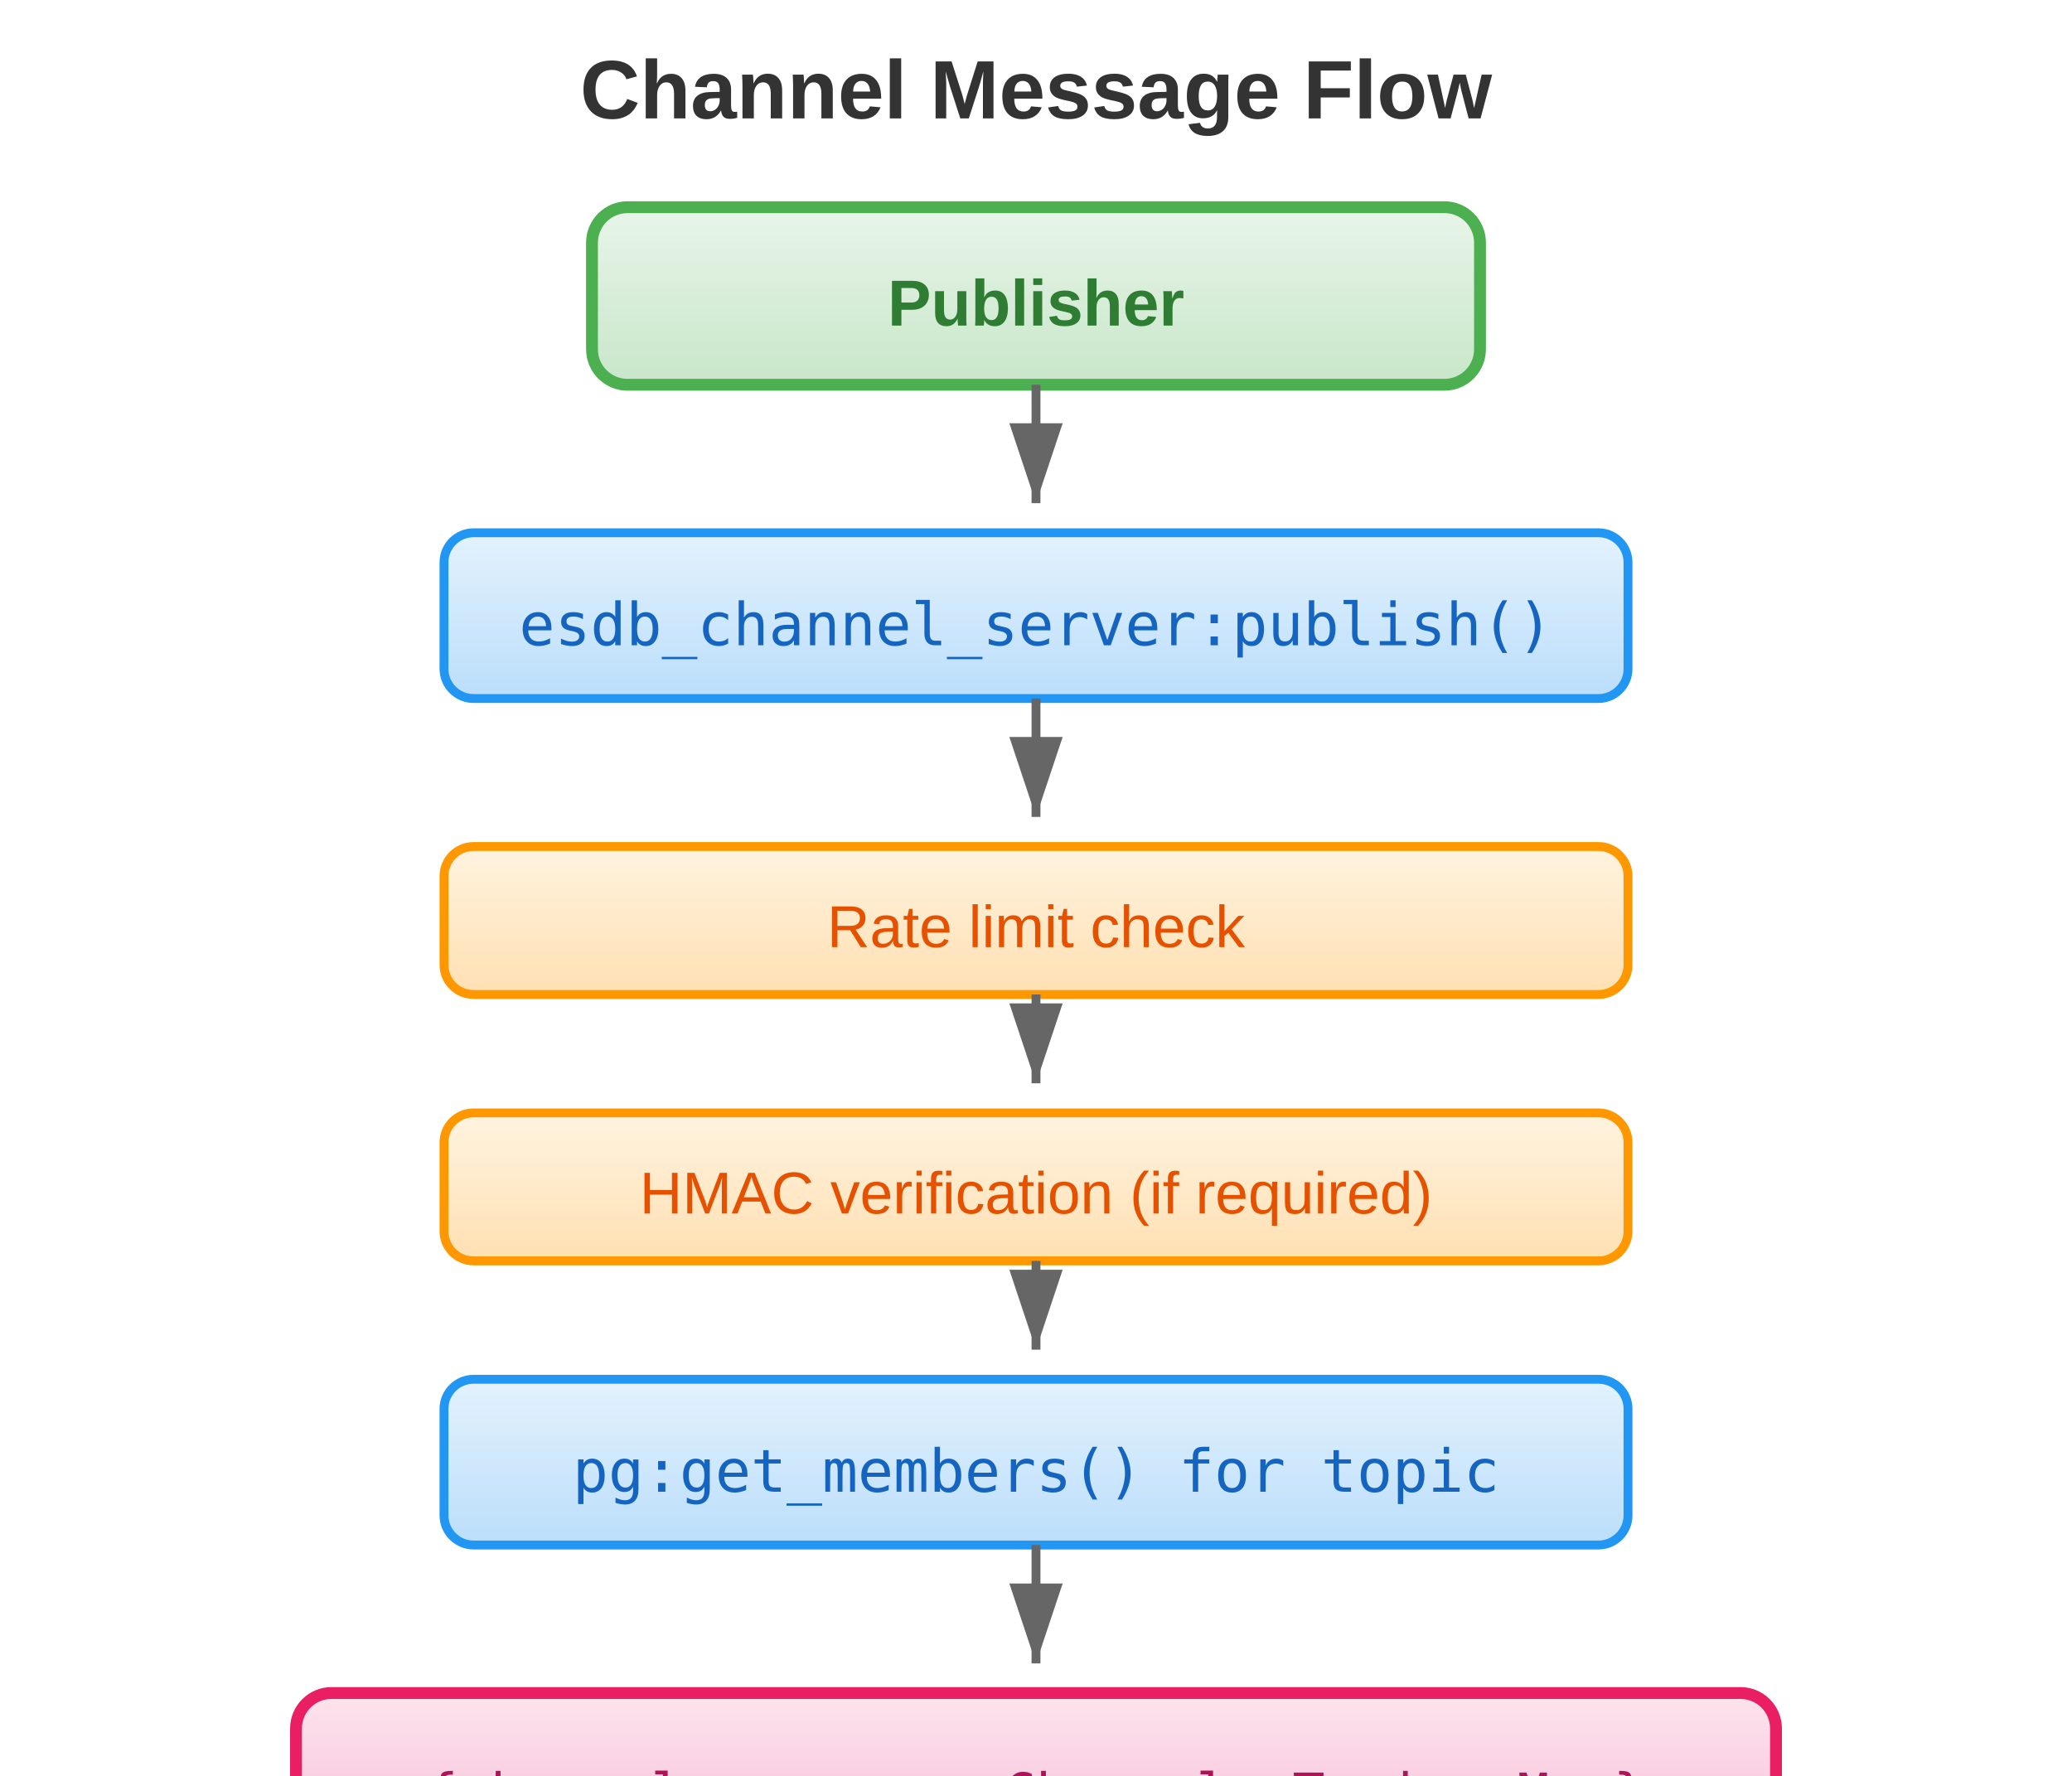
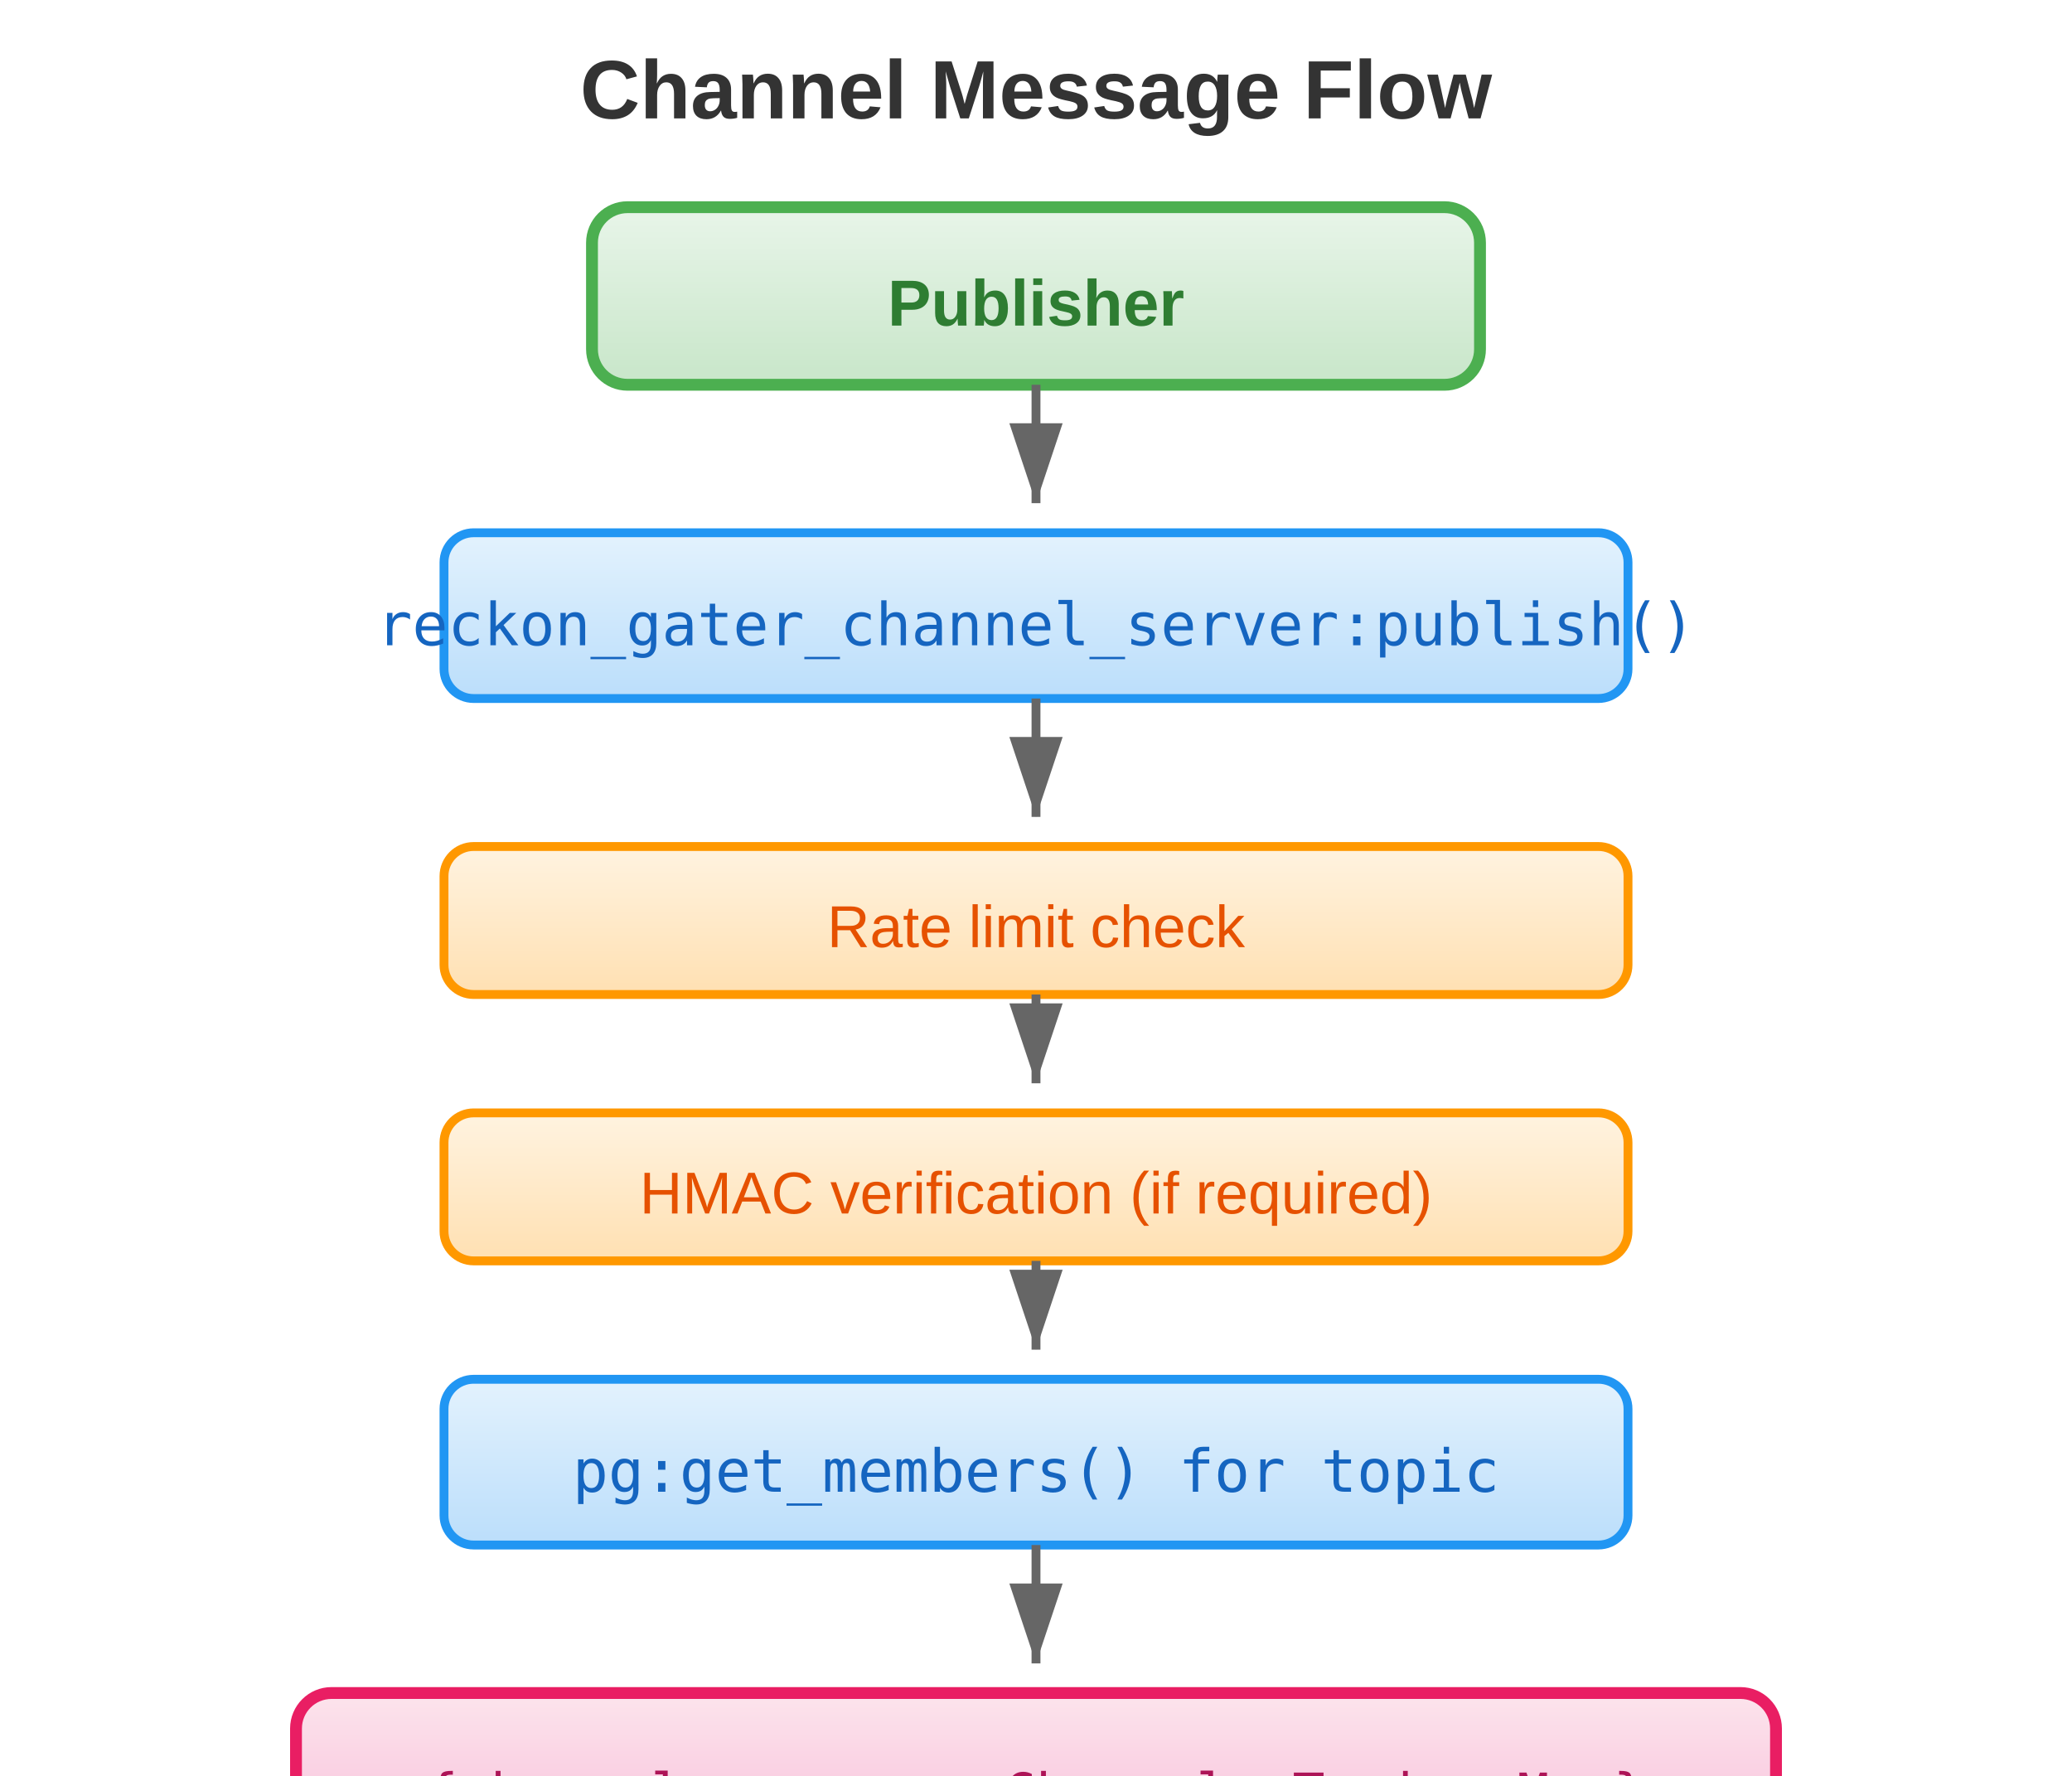
<svg xmlns="http://www.w3.org/2000/svg" viewBox="0 0 350 300">
  <defs>
    <linearGradient id="pubGrad" x1="0%" y1="0%" x2="0%" y2="100%">
      <stop offset="0%" style="stop-color:#e8f5e9" />
      <stop offset="100%" style="stop-color:#c8e6c9" />
    </linearGradient>
    <linearGradient id="stepGrad" x1="0%" y1="0%" x2="0%" y2="100%">
      <stop offset="0%" style="stop-color:#e3f2fd" />
      <stop offset="100%" style="stop-color:#bbdefb" />
    </linearGradient>
    <linearGradient id="checkGrad" x1="0%" y1="0%" x2="0%" y2="100%">
      <stop offset="0%" style="stop-color:#fff3e0" />
      <stop offset="100%" style="stop-color:#ffe0b2" />
    </linearGradient>
    <linearGradient id="msgGrad" x1="0%" y1="0%" x2="0%" y2="100%">
      <stop offset="0%" style="stop-color:#fce4ec" />
      <stop offset="100%" style="stop-color:#f8bbd9" />
    </linearGradient>
    <marker id="arrow" markerWidth="10" markerHeight="10" refX="9" refY="3" orient="auto" markerUnits="strokeWidth">
      <path d="M0,0 L0,6 L9,3 z" fill="#666" />
    </marker>
  </defs>
  <text x="175" y="20" text-anchor="middle" font-family="Arial, sans-serif" font-size="14" font-weight="bold" fill="#333">Channel Message Flow</text>
  <rect x="100" y="35" width="150" height="30" rx="6" fill="url(#pubGrad)" stroke="#4caf50" stroke-width="2" />
  <text x="175" y="55" text-anchor="middle" font-family="Arial, sans-serif" font-size="11" font-weight="bold" fill="#2e7d32">Publisher</text>
  <line x1="175" y1="65" x2="175" y2="85" stroke="#666" stroke-width="1.5" marker-end="url(#arrow)" />
  <rect x="75" y="90" width="200" height="28" rx="5" fill="url(#stepGrad)" stroke="#2196f3" stroke-width="1.5" />
-   <text x="175" y="109" text-anchor="middle" font-family="monospace" font-size="10" fill="#1565c0">esdb_channel_server:publish()</text>
+   <text x="175" y="109" text-anchor="middle" font-family="monospace" font-size="10" fill="#1565c0">reckon_gater_channel_server:publish()</text>
  <line x1="175" y1="118" x2="175" y2="138" stroke="#666" stroke-width="1.5" marker-end="url(#arrow)" />
  <rect x="75" y="143" width="200" height="25" rx="5" fill="url(#checkGrad)" stroke="#ff9800" stroke-width="1.5" />
  <text x="175" y="160" text-anchor="middle" font-family="Arial, sans-serif" font-size="10" fill="#e65100">Rate limit check</text>
  <line x1="175" y1="168" x2="175" y2="183" stroke="#666" stroke-width="1.5" marker-end="url(#arrow)" />
  <rect x="75" y="188" width="200" height="25" rx="5" fill="url(#checkGrad)" stroke="#ff9800" stroke-width="1.5" />
  <text x="175" y="205" text-anchor="middle" font-family="Arial, sans-serif" font-size="10" fill="#e65100">HMAC verification (if required)</text>
  <line x1="175" y1="213" x2="175" y2="228" stroke="#666" stroke-width="1.5" marker-end="url(#arrow)" />
  <rect x="75" y="233" width="200" height="28" rx="5" fill="url(#stepGrad)" stroke="#2196f3" stroke-width="1.5" />
  <text x="175" y="252" text-anchor="middle" font-family="monospace" font-size="10" fill="#1565c0">pg:get_members() for topic</text>
  <line x1="175" y1="261" x2="175" y2="281" stroke="#666" stroke-width="1.5" marker-end="url(#arrow)" />
  <rect x="50" y="286" width="250" height="30" rx="6" fill="url(#msgGrad)" stroke="#e91e63" stroke-width="2" />
  <text x="175" y="306" text-anchor="middle" font-family="monospace" font-size="9" fill="#ad1457">{channel_message, Channel, Topic, Msg}</text>
</svg>
